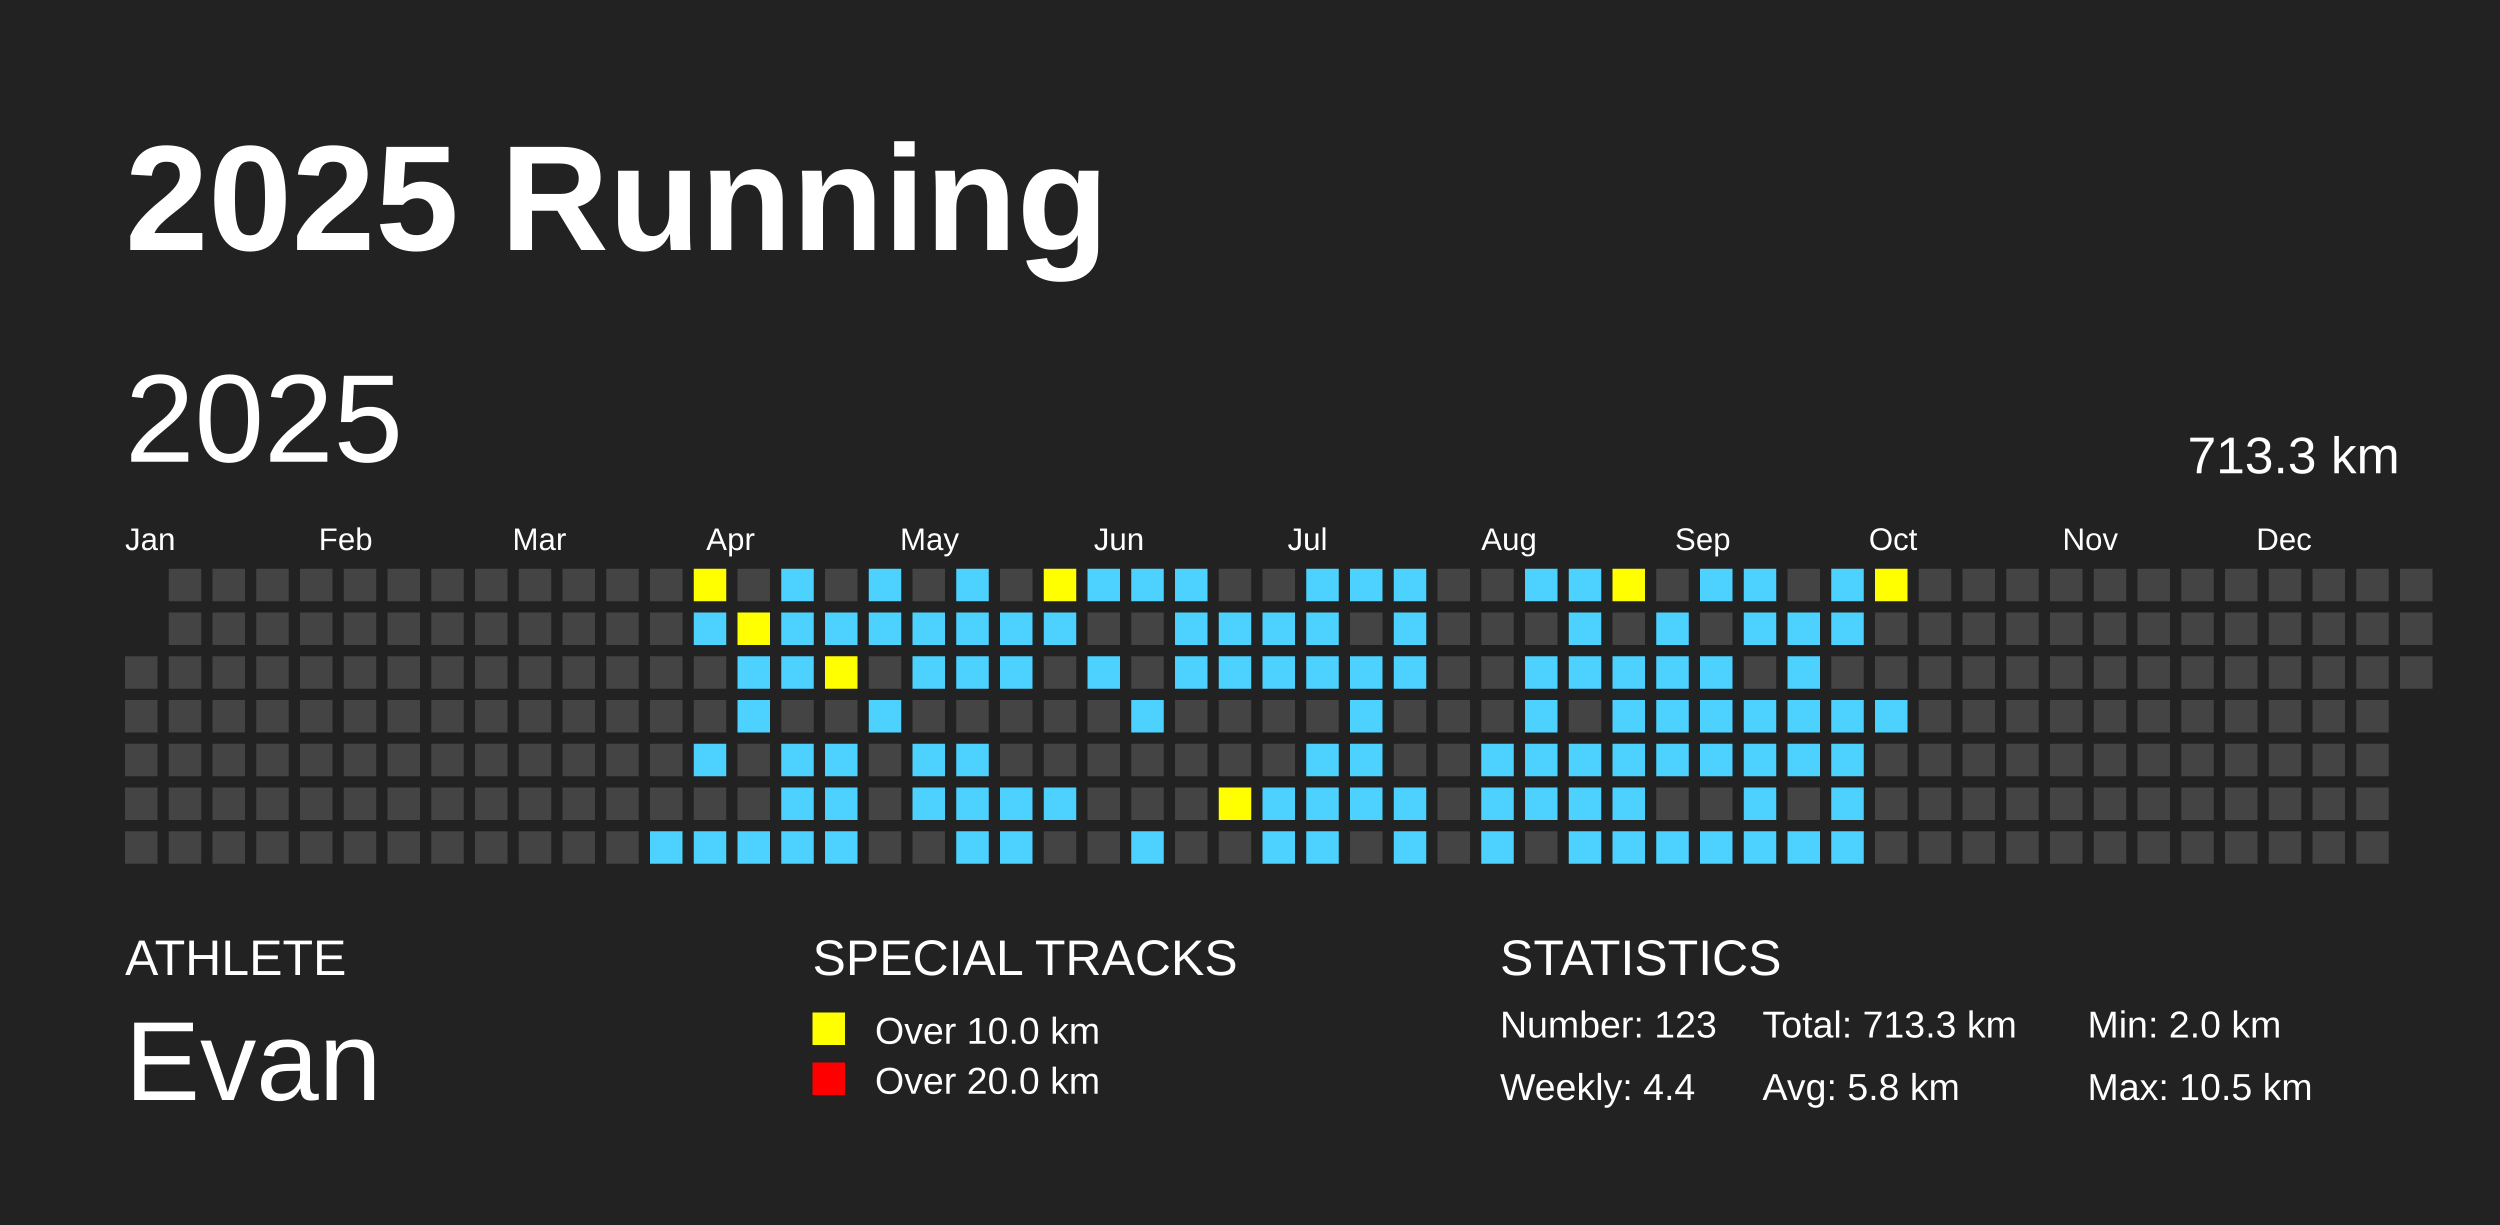
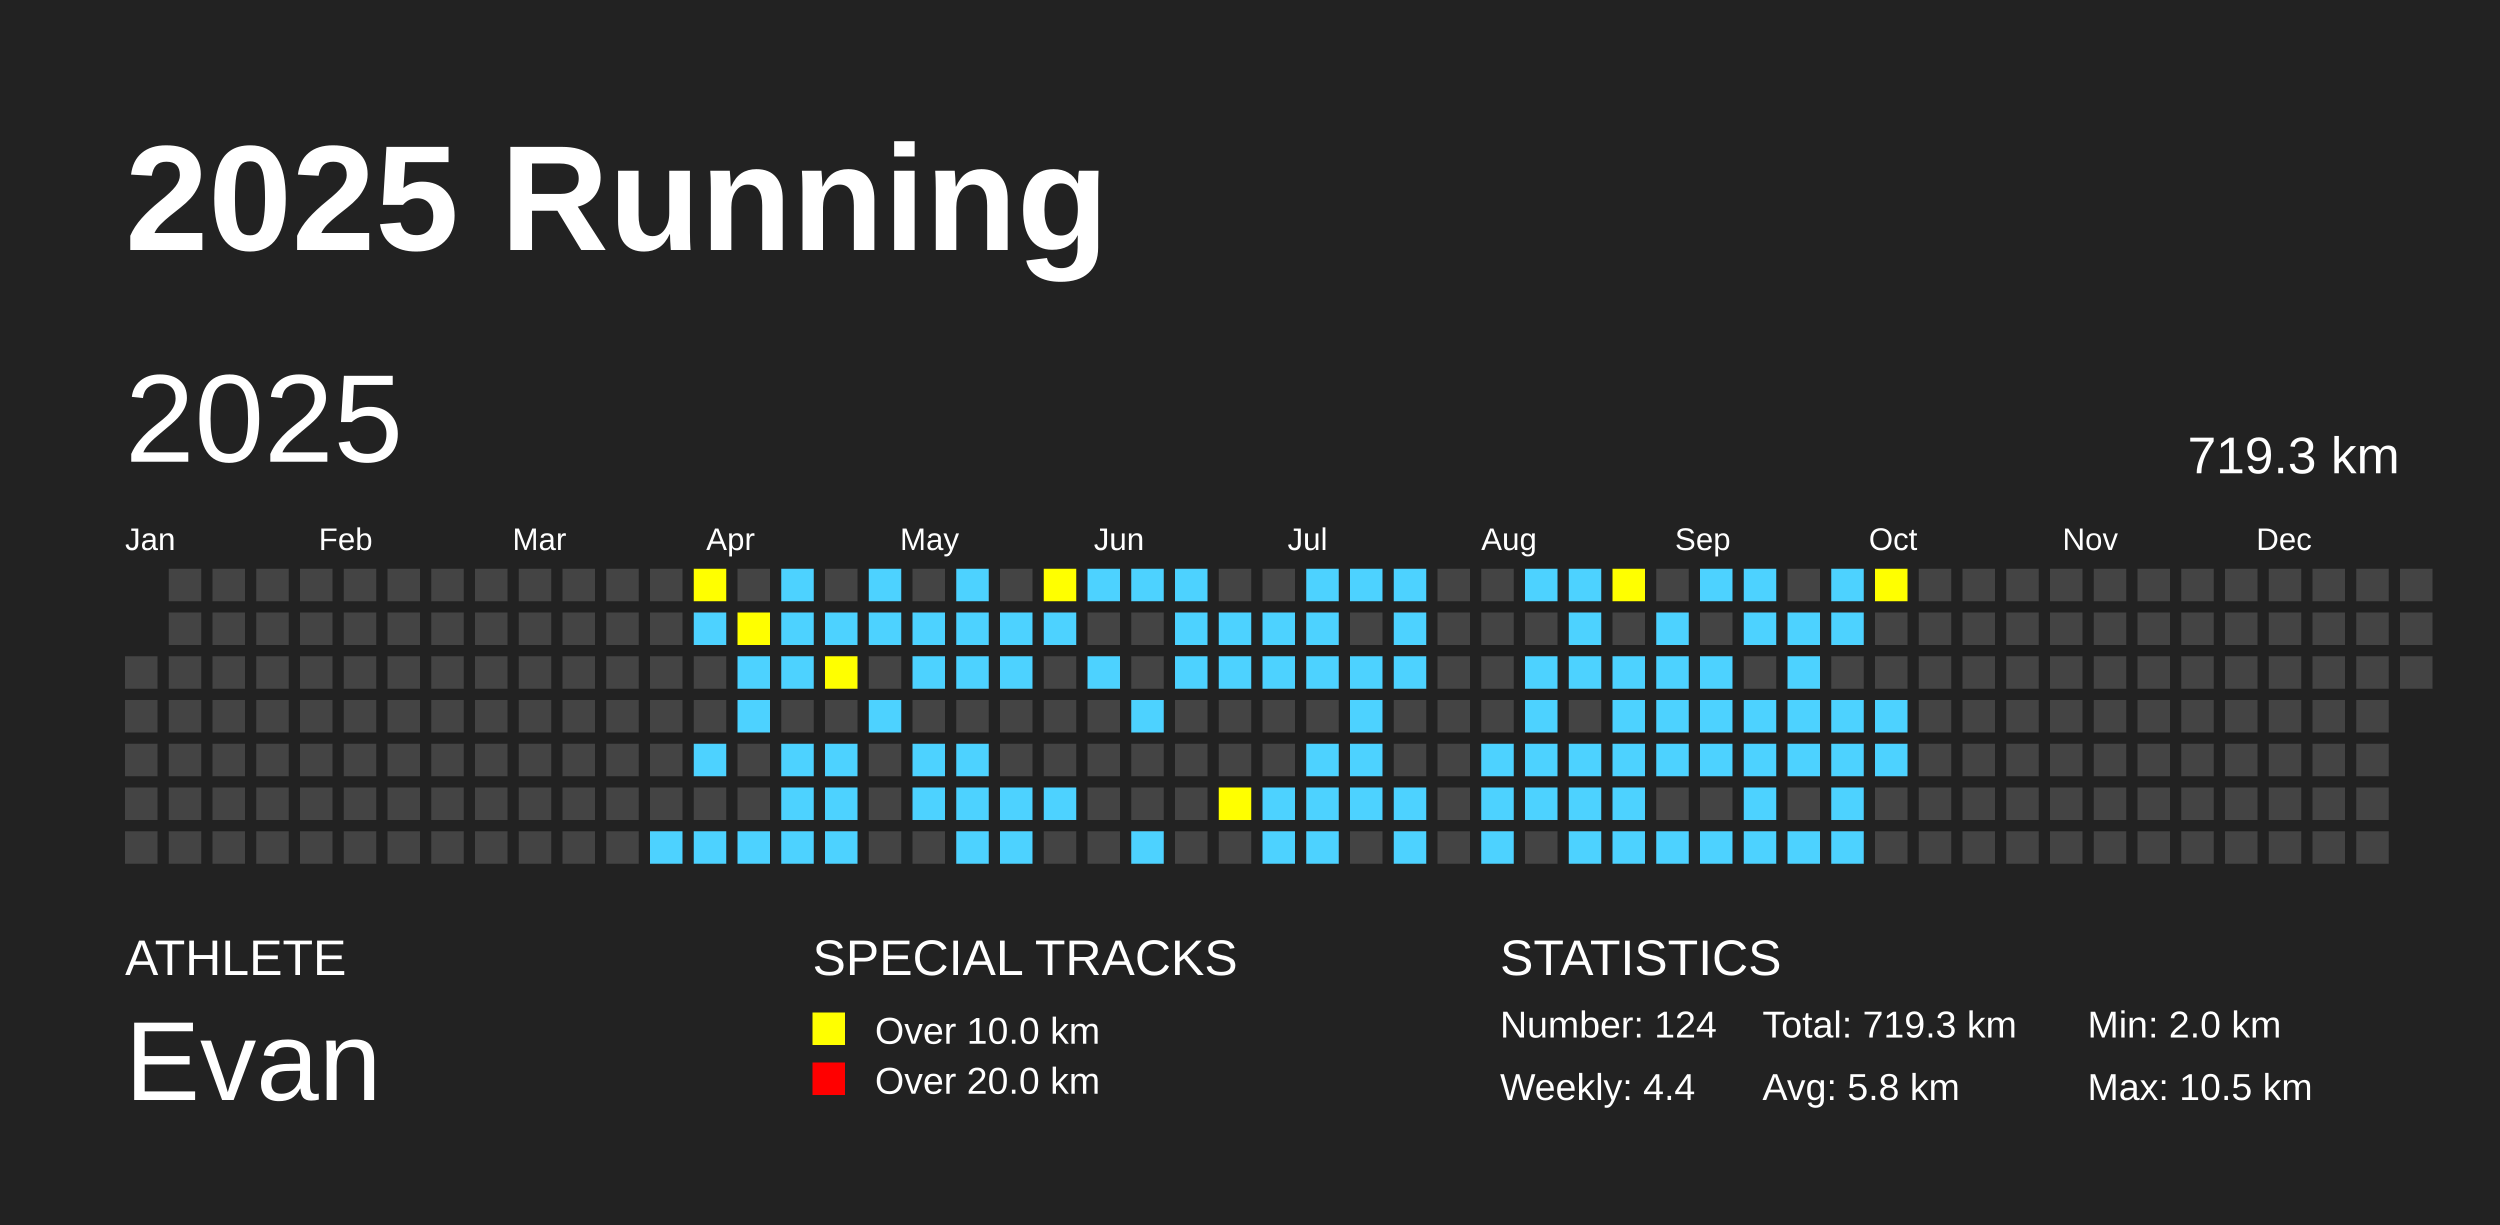
<svg xmlns="http://www.w3.org/2000/svg" baseProfile="full" height="98mm" version="1.1" viewBox="0,0,200,98" width="200mm">
  <defs />
  <rect fill="#222222" height="98" width="200" x="0" y="0" />
  <text fill="#FFFFFF" style="font-size:12px; font-family:Arial; font-weight:bold;" x="10" y="20">2025 Running</text>
  <text fill="#FFFFFF" style="font-size:4px; font-family:Arial" x="10" y="78">ATHLETE</text>
  <text fill="#FFFFFF" style="font-size:9px; font-family:Arial" x="10" y="88">Evan</text>
  <text fill="#FFFFFF" style="font-size:4px; font-family:Arial" x="65" y="78">SPECIAL TRACKS</text>
  <rect fill="yellow" height="2.6" width="2.6" x="65" y="81" />
  <text fill="#FFFFFF" style="font-size:3px; font-family:Arial" x="70" y="83.5">Over 10.0 km</text>
  <rect fill="red" height="2.6" width="2.6" x="65" y="85" />
  <text fill="#FFFFFF" style="font-size:3px; font-family:Arial" x="70" y="87.5">Over 20.0 km</text>
  <text fill="#FFFFFF" style="font-size:4px; font-family:Arial" x="120" y="78">STATISTICS</text>
-   <text fill="#FFFFFF" style="font-size:3px; font-family:Arial" x="120" y="83">Number: 123</text>
+   <text fill="#FFFFFF" style="font-size:3px; font-family:Arial" x="120" y="83">Number: 124</text>
  <text fill="#FFFFFF" style="font-size:3px; font-family:Arial" x="120" y="88">Weekly: 4.4</text>
-   <text fill="#FFFFFF" style="font-size:3px; font-family:Arial" x="141" y="83">Total: 713.3 km</text>
+   <text fill="#FFFFFF" style="font-size:3px; font-family:Arial" x="141" y="83">Total: 719.3 km</text>
  <text fill="#FFFFFF" style="font-size:3px; font-family:Arial" x="141" y="88">Avg: 5.8 km</text>
  <text fill="#FFFFFF" style="font-size:3px; font-family:Arial" x="167" y="83">Min: 2.0 km</text>
  <text fill="#FFFFFF" style="font-size:3px; font-family:Arial" x="167" y="88">Max: 10.5 km</text>
  <text dominant-baseline="hanging" fill="#FFFFFF" style="font-size:10.0px; font-family:Arial;" x="10" y="30">2025</text>
-   <text dominant-baseline="hanging" fill="#FFFFFF" style="font-size:4.125px; font-family:Arial;" x="175" y="35">713.3 km</text>
+   <text dominant-baseline="hanging" fill="#FFFFFF" style="font-size:4.125px; font-family:Arial;" x="175" y="35">719.3 km</text>
  <text fill="#FFFFFF" style="font-size:2.5px; font-family:Arial" x="10.0" y="44">Jan</text>
  <text fill="#FFFFFF" style="font-size:2.5px; font-family:Arial" x="25.5" y="44">Feb</text>
  <text fill="#FFFFFF" style="font-size:2.5px; font-family:Arial" x="41.0" y="44">Mar</text>
  <text fill="#FFFFFF" style="font-size:2.5px; font-family:Arial" x="56.5" y="44">Apr</text>
  <text fill="#FFFFFF" style="font-size:2.5px; font-family:Arial" x="72.0" y="44">May</text>
  <text fill="#FFFFFF" style="font-size:2.5px; font-family:Arial" x="87.5" y="44">Jun</text>
  <text fill="#FFFFFF" style="font-size:2.5px; font-family:Arial" x="103.0" y="44">Jul</text>
  <text fill="#FFFFFF" style="font-size:2.5px; font-family:Arial" x="118.5" y="44">Aug</text>
  <text fill="#FFFFFF" style="font-size:2.5px; font-family:Arial" x="134.0" y="44">Sep</text>
  <text fill="#FFFFFF" style="font-size:2.5px; font-family:Arial" x="149.5" y="44">Oct</text>
  <text fill="#FFFFFF" style="font-size:2.5px; font-family:Arial" x="165.0" y="44">Nov</text>
  <text fill="#FFFFFF" style="font-size:2.5px; font-family:Arial" x="180.5" y="44">Dec</text>
  <rect fill="#444444" height="2.6" width="2.6" x="10.0" y="52.5" />
  <rect fill="#444444" height="2.6" width="2.6" x="10.0" y="56.0" />
  <rect fill="#444444" height="2.6" width="2.6" x="10.0" y="59.5" />
  <rect fill="#444444" height="2.6" width="2.6" x="10.0" y="63.0" />
  <rect fill="#444444" height="2.6" width="2.6" x="10.0" y="66.5" />
  <rect fill="#444444" height="2.6" width="2.6" x="13.5" y="45.5" />
  <rect fill="#444444" height="2.6" width="2.6" x="13.5" y="49.0" />
  <rect fill="#444444" height="2.6" width="2.6" x="13.5" y="52.5" />
  <rect fill="#444444" height="2.6" width="2.6" x="13.5" y="56.0" />
  <rect fill="#444444" height="2.6" width="2.6" x="13.5" y="59.5" />
  <rect fill="#444444" height="2.6" width="2.6" x="13.5" y="63.0" />
  <rect fill="#444444" height="2.6" width="2.6" x="13.5" y="66.5" />
  <rect fill="#444444" height="2.6" width="2.6" x="17.0" y="45.5" />
  <rect fill="#444444" height="2.6" width="2.6" x="17.0" y="49.0" />
  <rect fill="#444444" height="2.6" width="2.6" x="17.0" y="52.5" />
  <rect fill="#444444" height="2.6" width="2.6" x="17.0" y="56.0" />
  <rect fill="#444444" height="2.6" width="2.6" x="17.0" y="59.5" />
  <rect fill="#444444" height="2.6" width="2.6" x="17.0" y="63.0" />
  <rect fill="#444444" height="2.6" width="2.6" x="17.0" y="66.5" />
  <rect fill="#444444" height="2.6" width="2.6" x="20.5" y="45.5" />
  <rect fill="#444444" height="2.6" width="2.6" x="20.5" y="49.0" />
  <rect fill="#444444" height="2.6" width="2.6" x="20.5" y="52.5" />
  <rect fill="#444444" height="2.6" width="2.6" x="20.5" y="56.0" />
  <rect fill="#444444" height="2.6" width="2.6" x="20.5" y="59.5" />
  <rect fill="#444444" height="2.6" width="2.6" x="20.5" y="63.0" />
  <rect fill="#444444" height="2.6" width="2.6" x="20.5" y="66.5" />
  <rect fill="#444444" height="2.6" width="2.6" x="24.0" y="45.5" />
  <rect fill="#444444" height="2.6" width="2.6" x="24.0" y="49.0" />
  <rect fill="#444444" height="2.6" width="2.6" x="24.0" y="52.5" />
  <rect fill="#444444" height="2.6" width="2.6" x="24.0" y="56.0" />
  <rect fill="#444444" height="2.6" width="2.6" x="24.0" y="59.5" />
  <rect fill="#444444" height="2.6" width="2.6" x="24.0" y="63.0" />
  <rect fill="#444444" height="2.6" width="2.6" x="24.0" y="66.5" />
  <rect fill="#444444" height="2.6" width="2.6" x="27.5" y="45.5" />
  <rect fill="#444444" height="2.6" width="2.6" x="27.5" y="49.0" />
  <rect fill="#444444" height="2.6" width="2.6" x="27.5" y="52.5" />
  <rect fill="#444444" height="2.6" width="2.6" x="27.5" y="56.0" />
  <rect fill="#444444" height="2.6" width="2.6" x="27.5" y="59.5" />
  <rect fill="#444444" height="2.6" width="2.6" x="27.5" y="63.0" />
  <rect fill="#444444" height="2.6" width="2.6" x="27.5" y="66.5" />
  <rect fill="#444444" height="2.6" width="2.6" x="31.0" y="45.5" />
  <rect fill="#444444" height="2.6" width="2.6" x="31.0" y="49.0" />
  <rect fill="#444444" height="2.6" width="2.6" x="31.0" y="52.5" />
  <rect fill="#444444" height="2.6" width="2.6" x="31.0" y="56.0" />
  <rect fill="#444444" height="2.6" width="2.6" x="31.0" y="59.5" />
  <rect fill="#444444" height="2.6" width="2.6" x="31.0" y="63.0" />
  <rect fill="#444444" height="2.6" width="2.6" x="31.0" y="66.5" />
  <rect fill="#444444" height="2.6" width="2.6" x="34.5" y="45.5" />
  <rect fill="#444444" height="2.6" width="2.6" x="34.5" y="49.0" />
  <rect fill="#444444" height="2.6" width="2.6" x="34.5" y="52.5" />
  <rect fill="#444444" height="2.6" width="2.6" x="34.5" y="56.0" />
  <rect fill="#444444" height="2.6" width="2.6" x="34.5" y="59.5" />
  <rect fill="#444444" height="2.6" width="2.6" x="34.5" y="63.0" />
  <rect fill="#444444" height="2.6" width="2.6" x="34.5" y="66.5" />
  <rect fill="#444444" height="2.6" width="2.6" x="38.0" y="45.5" />
  <rect fill="#444444" height="2.6" width="2.6" x="38.0" y="49.0" />
  <rect fill="#444444" height="2.6" width="2.6" x="38.0" y="52.5" />
  <rect fill="#444444" height="2.6" width="2.6" x="38.0" y="56.0" />
  <rect fill="#444444" height="2.6" width="2.6" x="38.0" y="59.5" />
  <rect fill="#444444" height="2.6" width="2.6" x="38.0" y="63.0" />
  <rect fill="#444444" height="2.6" width="2.6" x="38.0" y="66.5" />
  <rect fill="#444444" height="2.6" width="2.6" x="41.5" y="45.5" />
  <rect fill="#444444" height="2.6" width="2.6" x="41.5" y="49.0" />
  <rect fill="#444444" height="2.6" width="2.6" x="41.5" y="52.5" />
  <rect fill="#444444" height="2.6" width="2.6" x="41.5" y="56.0" />
  <rect fill="#444444" height="2.6" width="2.6" x="41.5" y="59.5" />
  <rect fill="#444444" height="2.6" width="2.6" x="41.5" y="63.0" />
  <rect fill="#444444" height="2.6" width="2.6" x="41.5" y="66.5" />
  <rect fill="#444444" height="2.6" width="2.6" x="45.0" y="45.5" />
  <rect fill="#444444" height="2.6" width="2.6" x="45.0" y="49.0" />
  <rect fill="#444444" height="2.6" width="2.6" x="45.0" y="52.5" />
  <rect fill="#444444" height="2.6" width="2.6" x="45.0" y="56.0" />
  <rect fill="#444444" height="2.6" width="2.6" x="45.0" y="59.5" />
  <rect fill="#444444" height="2.6" width="2.6" x="45.0" y="63.0" />
  <rect fill="#444444" height="2.6" width="2.6" x="45.0" y="66.5" />
  <rect fill="#444444" height="2.6" width="2.6" x="48.5" y="45.5" />
  <rect fill="#444444" height="2.6" width="2.6" x="48.5" y="49.0" />
  <rect fill="#444444" height="2.6" width="2.6" x="48.5" y="52.5" />
  <rect fill="#444444" height="2.6" width="2.6" x="48.5" y="56.0" />
  <rect fill="#444444" height="2.6" width="2.6" x="48.5" y="59.5" />
  <rect fill="#444444" height="2.6" width="2.6" x="48.5" y="63.0" />
  <rect fill="#444444" height="2.6" width="2.6" x="48.5" y="66.5" />
  <rect fill="#444444" height="2.6" width="2.6" x="52.0" y="45.5" />
  <rect fill="#444444" height="2.6" width="2.6" x="52.0" y="49.0" />
  <rect fill="#444444" height="2.6" width="2.6" x="52.0" y="52.5" />
  <rect fill="#444444" height="2.6" width="2.6" x="52.0" y="56.0" />
  <rect fill="#444444" height="2.6" width="2.6" x="52.0" y="59.5" />
  <rect fill="#444444" height="2.6" width="2.6" x="52.0" y="63.0" />
  <rect fill="#4DD2FF" height="2.6" width="2.6" x="52.0" y="66.5" />
  <rect fill="yellow" height="2.6" width="2.6" x="55.5" y="45.5" />
  <rect fill="#4DD2FF" height="2.6" width="2.6" x="55.5" y="49.0" />
  <rect fill="#444444" height="2.6" width="2.6" x="55.5" y="52.5" />
  <rect fill="#444444" height="2.6" width="2.6" x="55.5" y="56.0" />
  <rect fill="#4DD2FF" height="2.6" width="2.6" x="55.5" y="59.5" />
  <rect fill="#444444" height="2.6" width="2.6" x="55.5" y="63.0" />
  <rect fill="#4DD2FF" height="2.6" width="2.6" x="55.5" y="66.5" />
  <rect fill="#444444" height="2.6" width="2.6" x="59.0" y="45.5" />
  <rect fill="yellow" height="2.6" width="2.6" x="59.0" y="49.0" />
  <rect fill="#4DD2FF" height="2.6" width="2.6" x="59.0" y="52.5" />
  <rect fill="#4DD2FF" height="2.6" width="2.6" x="59.0" y="56.0" />
  <rect fill="#444444" height="2.6" width="2.6" x="59.0" y="59.5" />
  <rect fill="#444444" height="2.6" width="2.6" x="59.0" y="63.0" />
  <rect fill="#4DD2FF" height="2.6" width="2.6" x="59.0" y="66.5" />
  <rect fill="#4DD2FF" height="2.6" width="2.6" x="62.5" y="45.5" />
  <rect fill="#4DD2FF" height="2.6" width="2.6" x="62.5" y="49.0" />
  <rect fill="#4DD2FF" height="2.6" width="2.6" x="62.5" y="52.5" />
  <rect fill="#444444" height="2.6" width="2.6" x="62.5" y="56.0" />
  <rect fill="#4DD2FF" height="2.6" width="2.6" x="62.5" y="59.5" />
  <rect fill="#4DD2FF" height="2.6" width="2.6" x="62.5" y="63.0" />
  <rect fill="#4DD2FF" height="2.6" width="2.6" x="62.5" y="66.5" />
  <rect fill="#444444" height="2.6" width="2.6" x="66.0" y="45.5" />
  <rect fill="#4DD2FF" height="2.6" width="2.6" x="66.0" y="49.0" />
  <rect fill="yellow" height="2.6" width="2.6" x="66.0" y="52.5" />
  <rect fill="#444444" height="2.6" width="2.6" x="66.0" y="56.0" />
  <rect fill="#4DD2FF" height="2.6" width="2.6" x="66.0" y="59.5" />
  <rect fill="#4DD2FF" height="2.6" width="2.6" x="66.0" y="63.0" />
  <rect fill="#4DD2FF" height="2.6" width="2.6" x="66.0" y="66.5" />
  <rect fill="#4DD2FF" height="2.6" width="2.6" x="69.5" y="45.5" />
  <rect fill="#4DD2FF" height="2.6" width="2.6" x="69.5" y="49.0" />
  <rect fill="#444444" height="2.6" width="2.6" x="69.5" y="52.5" />
  <rect fill="#4DD2FF" height="2.6" width="2.6" x="69.5" y="56.0" />
  <rect fill="#444444" height="2.6" width="2.6" x="69.5" y="59.5" />
  <rect fill="#444444" height="2.6" width="2.6" x="69.5" y="63.0" />
  <rect fill="#444444" height="2.6" width="2.6" x="69.5" y="66.5" />
  <rect fill="#444444" height="2.6" width="2.6" x="73.0" y="45.5" />
  <rect fill="#4DD2FF" height="2.6" width="2.6" x="73.0" y="49.0" />
  <rect fill="#4DD2FF" height="2.6" width="2.6" x="73.0" y="52.5" />
  <rect fill="#444444" height="2.6" width="2.6" x="73.0" y="56.0" />
  <rect fill="#4DD2FF" height="2.6" width="2.6" x="73.0" y="59.5" />
  <rect fill="#4DD2FF" height="2.6" width="2.6" x="73.0" y="63.0" />
  <rect fill="#444444" height="2.6" width="2.6" x="73.0" y="66.5" />
  <rect fill="#4DD2FF" height="2.6" width="2.6" x="76.5" y="45.5" />
  <rect fill="#4DD2FF" height="2.6" width="2.6" x="76.5" y="49.0" />
  <rect fill="#4DD2FF" height="2.6" width="2.6" x="76.5" y="52.5" />
  <rect fill="#444444" height="2.6" width="2.6" x="76.5" y="56.0" />
  <rect fill="#4DD2FF" height="2.6" width="2.6" x="76.5" y="59.5" />
  <rect fill="#4DD2FF" height="2.6" width="2.6" x="76.5" y="63.0" />
  <rect fill="#4DD2FF" height="2.6" width="2.6" x="76.5" y="66.5" />
  <rect fill="#444444" height="2.6" width="2.6" x="80.0" y="45.5" />
  <rect fill="#4DD2FF" height="2.6" width="2.6" x="80.0" y="49.0" />
  <rect fill="#4DD2FF" height="2.6" width="2.6" x="80.0" y="52.5" />
  <rect fill="#444444" height="2.6" width="2.6" x="80.0" y="56.0" />
  <rect fill="#444444" height="2.6" width="2.6" x="80.0" y="59.5" />
  <rect fill="#4DD2FF" height="2.6" width="2.6" x="80.0" y="63.0" />
  <rect fill="#4DD2FF" height="2.6" width="2.6" x="80.0" y="66.5" />
  <rect fill="yellow" height="2.6" width="2.6" x="83.5" y="45.5" />
  <rect fill="#4DD2FF" height="2.6" width="2.6" x="83.5" y="49.0" />
  <rect fill="#444444" height="2.6" width="2.6" x="83.5" y="52.5" />
  <rect fill="#444444" height="2.6" width="2.6" x="83.5" y="56.0" />
  <rect fill="#444444" height="2.6" width="2.6" x="83.5" y="59.5" />
  <rect fill="#4DD2FF" height="2.6" width="2.6" x="83.5" y="63.0" />
  <rect fill="#444444" height="2.6" width="2.6" x="83.5" y="66.5" />
  <rect fill="#4DD2FF" height="2.6" width="2.6" x="87.0" y="45.5" />
  <rect fill="#444444" height="2.6" width="2.6" x="87.0" y="49.0" />
  <rect fill="#4DD2FF" height="2.6" width="2.6" x="87.0" y="52.5" />
  <rect fill="#444444" height="2.6" width="2.6" x="87.0" y="56.0" />
  <rect fill="#444444" height="2.6" width="2.6" x="87.0" y="59.5" />
  <rect fill="#444444" height="2.6" width="2.6" x="87.0" y="63.0" />
  <rect fill="#444444" height="2.6" width="2.6" x="87.0" y="66.5" />
  <rect fill="#4DD2FF" height="2.6" width="2.6" x="90.5" y="45.5" />
  <rect fill="#444444" height="2.6" width="2.6" x="90.5" y="49.0" />
  <rect fill="#444444" height="2.6" width="2.6" x="90.5" y="52.5" />
  <rect fill="#4DD2FF" height="2.6" width="2.6" x="90.5" y="56.0" />
  <rect fill="#444444" height="2.6" width="2.6" x="90.5" y="59.5" />
  <rect fill="#444444" height="2.6" width="2.6" x="90.5" y="63.0" />
  <rect fill="#4DD2FF" height="2.6" width="2.6" x="90.5" y="66.5" />
  <rect fill="#4DD2FF" height="2.6" width="2.6" x="94.0" y="45.5" />
  <rect fill="#4DD2FF" height="2.6" width="2.6" x="94.0" y="49.0" />
  <rect fill="#4DD2FF" height="2.6" width="2.6" x="94.0" y="52.5" />
  <rect fill="#444444" height="2.6" width="2.6" x="94.0" y="56.0" />
  <rect fill="#444444" height="2.6" width="2.6" x="94.0" y="59.5" />
  <rect fill="#444444" height="2.6" width="2.6" x="94.0" y="63.0" />
  <rect fill="#444444" height="2.6" width="2.6" x="94.0" y="66.5" />
  <rect fill="#444444" height="2.6" width="2.6" x="97.5" y="45.5" />
  <rect fill="#4DD2FF" height="2.6" width="2.6" x="97.5" y="49.0" />
  <rect fill="#4DD2FF" height="2.6" width="2.6" x="97.5" y="52.5" />
  <rect fill="#444444" height="2.6" width="2.6" x="97.5" y="56.0" />
  <rect fill="#444444" height="2.6" width="2.6" x="97.5" y="59.5" />
  <rect fill="yellow" height="2.6" width="2.6" x="97.5" y="63.0" />
  <rect fill="#444444" height="2.6" width="2.6" x="97.5" y="66.5" />
  <rect fill="#444444" height="2.6" width="2.6" x="101.0" y="45.5" />
  <rect fill="#4DD2FF" height="2.6" width="2.6" x="101.0" y="49.0" />
  <rect fill="#4DD2FF" height="2.6" width="2.6" x="101.0" y="52.5" />
  <rect fill="#444444" height="2.6" width="2.6" x="101.0" y="56.0" />
  <rect fill="#444444" height="2.6" width="2.6" x="101.0" y="59.5" />
  <rect fill="#4DD2FF" height="2.6" width="2.6" x="101.0" y="63.0" />
  <rect fill="#4DD2FF" height="2.6" width="2.6" x="101.0" y="66.5" />
  <rect fill="#4DD2FF" height="2.6" width="2.6" x="104.5" y="45.5" />
  <rect fill="#4DD2FF" height="2.6" width="2.6" x="104.5" y="49.0" />
  <rect fill="#4DD2FF" height="2.6" width="2.6" x="104.5" y="52.5" />
  <rect fill="#444444" height="2.6" width="2.6" x="104.5" y="56.0" />
  <rect fill="#4DD2FF" height="2.6" width="2.6" x="104.5" y="59.5" />
  <rect fill="#4DD2FF" height="2.6" width="2.6" x="104.5" y="63.0" />
  <rect fill="#4DD2FF" height="2.6" width="2.6" x="104.5" y="66.5" />
  <rect fill="#4DD2FF" height="2.6" width="2.6" x="108.0" y="45.5" />
  <rect fill="#444444" height="2.6" width="2.6" x="108.0" y="49.0" />
  <rect fill="#4DD2FF" height="2.6" width="2.6" x="108.0" y="52.5" />
  <rect fill="#4DD2FF" height="2.6" width="2.6" x="108.0" y="56.0" />
  <rect fill="#4DD2FF" height="2.6" width="2.6" x="108.0" y="59.5" />
  <rect fill="#4DD2FF" height="2.6" width="2.6" x="108.0" y="63.0" />
  <rect fill="#444444" height="2.6" width="2.6" x="108.0" y="66.5" />
  <rect fill="#4DD2FF" height="2.6" width="2.6" x="111.5" y="45.5" />
  <rect fill="#4DD2FF" height="2.6" width="2.6" x="111.5" y="49.0" />
  <rect fill="#4DD2FF" height="2.6" width="2.6" x="111.5" y="52.5" />
  <rect fill="#444444" height="2.6" width="2.6" x="111.5" y="56.0" />
  <rect fill="#444444" height="2.6" width="2.6" x="111.5" y="59.5" />
  <rect fill="#4DD2FF" height="2.6" width="2.6" x="111.5" y="63.0" />
  <rect fill="#4DD2FF" height="2.6" width="2.6" x="111.5" y="66.5" />
  <rect fill="#444444" height="2.6" width="2.6" x="115.0" y="45.5" />
  <rect fill="#444444" height="2.6" width="2.6" x="115.0" y="49.0" />
  <rect fill="#444444" height="2.6" width="2.6" x="115.0" y="52.5" />
  <rect fill="#444444" height="2.6" width="2.6" x="115.0" y="56.0" />
  <rect fill="#444444" height="2.6" width="2.6" x="115.0" y="59.5" />
  <rect fill="#444444" height="2.6" width="2.6" x="115.0" y="63.0" />
  <rect fill="#444444" height="2.6" width="2.6" x="115.0" y="66.5" />
  <rect fill="#444444" height="2.6" width="2.6" x="118.5" y="45.5" />
  <rect fill="#444444" height="2.6" width="2.6" x="118.5" y="49.0" />
  <rect fill="#444444" height="2.6" width="2.6" x="118.5" y="52.5" />
  <rect fill="#444444" height="2.6" width="2.6" x="118.5" y="56.0" />
  <rect fill="#4DD2FF" height="2.6" width="2.6" x="118.5" y="59.5" />
  <rect fill="#4DD2FF" height="2.6" width="2.6" x="118.5" y="63.0" />
  <rect fill="#4DD2FF" height="2.6" width="2.6" x="118.5" y="66.5" />
  <rect fill="#4DD2FF" height="2.6" width="2.6" x="122.0" y="45.5" />
  <rect fill="#444444" height="2.6" width="2.6" x="122.0" y="49.0" />
  <rect fill="#4DD2FF" height="2.6" width="2.6" x="122.0" y="52.5" />
  <rect fill="#4DD2FF" height="2.6" width="2.6" x="122.0" y="56.0" />
  <rect fill="#4DD2FF" height="2.6" width="2.6" x="122.0" y="59.5" />
  <rect fill="#4DD2FF" height="2.6" width="2.6" x="122.0" y="63.0" />
  <rect fill="#444444" height="2.6" width="2.6" x="122.0" y="66.5" />
  <rect fill="#4DD2FF" height="2.6" width="2.6" x="125.5" y="45.5" />
  <rect fill="#4DD2FF" height="2.6" width="2.6" x="125.5" y="49.0" />
  <rect fill="#4DD2FF" height="2.6" width="2.6" x="125.5" y="52.5" />
  <rect fill="#444444" height="2.6" width="2.6" x="125.5" y="56.0" />
  <rect fill="#4DD2FF" height="2.6" width="2.6" x="125.5" y="59.5" />
  <rect fill="#4DD2FF" height="2.6" width="2.6" x="125.5" y="63.0" />
  <rect fill="#4DD2FF" height="2.6" width="2.6" x="125.5" y="66.5" />
  <rect fill="yellow" height="2.6" width="2.6" x="129.0" y="45.5" />
  <rect fill="#444444" height="2.6" width="2.6" x="129.0" y="49.0" />
  <rect fill="#4DD2FF" height="2.6" width="2.6" x="129.0" y="52.5" />
  <rect fill="#4DD2FF" height="2.6" width="2.6" x="129.0" y="56.0" />
  <rect fill="#4DD2FF" height="2.6" width="2.6" x="129.0" y="59.5" />
  <rect fill="#4DD2FF" height="2.6" width="2.6" x="129.0" y="63.0" />
  <rect fill="#4DD2FF" height="2.6" width="2.6" x="129.0" y="66.5" />
  <rect fill="#444444" height="2.6" width="2.6" x="132.5" y="45.5" />
  <rect fill="#4DD2FF" height="2.6" width="2.6" x="132.5" y="49.0" />
  <rect fill="#4DD2FF" height="2.6" width="2.6" x="132.5" y="52.5" />
  <rect fill="#4DD2FF" height="2.6" width="2.6" x="132.5" y="56.0" />
  <rect fill="#4DD2FF" height="2.6" width="2.6" x="132.5" y="59.5" />
  <rect fill="#444444" height="2.6" width="2.6" x="132.5" y="63.0" />
  <rect fill="#4DD2FF" height="2.6" width="2.6" x="132.5" y="66.5" />
  <rect fill="#4DD2FF" height="2.6" width="2.6" x="136.0" y="45.5" />
  <rect fill="#444444" height="2.6" width="2.6" x="136.0" y="49.0" />
  <rect fill="#4DD2FF" height="2.6" width="2.6" x="136.0" y="52.5" />
  <rect fill="#4DD2FF" height="2.6" width="2.6" x="136.0" y="56.0" />
  <rect fill="#4DD2FF" height="2.6" width="2.6" x="136.0" y="59.5" />
  <rect fill="#444444" height="2.6" width="2.6" x="136.0" y="63.0" />
  <rect fill="#4DD2FF" height="2.6" width="2.6" x="136.0" y="66.5" />
  <rect fill="#4DD2FF" height="2.6" width="2.6" x="139.5" y="45.5" />
  <rect fill="#4DD2FF" height="2.6" width="2.6" x="139.5" y="49.0" />
  <rect fill="#444444" height="2.6" width="2.6" x="139.5" y="52.5" />
  <rect fill="#4DD2FF" height="2.6" width="2.6" x="139.5" y="56.0" />
  <rect fill="#4DD2FF" height="2.6" width="2.6" x="139.5" y="59.5" />
  <rect fill="#4DD2FF" height="2.6" width="2.6" x="139.5" y="63.0" />
  <rect fill="#4DD2FF" height="2.6" width="2.6" x="139.5" y="66.5" />
  <rect fill="#444444" height="2.6" width="2.6" x="143.0" y="45.5" />
  <rect fill="#4DD2FF" height="2.6" width="2.6" x="143.0" y="49.0" />
  <rect fill="#4DD2FF" height="2.6" width="2.6" x="143.0" y="52.5" />
  <rect fill="#4DD2FF" height="2.6" width="2.6" x="143.0" y="56.0" />
  <rect fill="#4DD2FF" height="2.6" width="2.6" x="143.0" y="59.5" />
  <rect fill="#444444" height="2.6" width="2.6" x="143.0" y="63.0" />
  <rect fill="#4DD2FF" height="2.6" width="2.6" x="143.0" y="66.5" />
  <rect fill="#4DD2FF" height="2.6" width="2.6" x="146.5" y="45.5" />
  <rect fill="#4DD2FF" height="2.6" width="2.6" x="146.5" y="49.0" />
  <rect fill="#444444" height="2.6" width="2.6" x="146.5" y="52.5" />
  <rect fill="#4DD2FF" height="2.6" width="2.6" x="146.5" y="56.0" />
  <rect fill="#4DD2FF" height="2.6" width="2.6" x="146.5" y="59.5" />
  <rect fill="#4DD2FF" height="2.6" width="2.6" x="146.5" y="63.0" />
  <rect fill="#4DD2FF" height="2.6" width="2.6" x="146.5" y="66.5" />
  <rect fill="yellow" height="2.6" width="2.6" x="150.0" y="45.5" />
  <rect fill="#444444" height="2.6" width="2.6" x="150.0" y="49.0" />
  <rect fill="#444444" height="2.6" width="2.6" x="150.0" y="52.5" />
  <rect fill="#4DD2FF" height="2.6" width="2.6" x="150.0" y="56.0" />
-   <rect fill="#444444" height="2.6" width="2.6" x="150.0" y="59.5" />
+   <rect fill="#4DD2FF" height="2.6" width="2.6" x="150.0" y="59.5" />
  <rect fill="#444444" height="2.6" width="2.6" x="150.0" y="63.0" />
  <rect fill="#444444" height="2.6" width="2.6" x="150.0" y="66.5" />
  <rect fill="#444444" height="2.6" width="2.6" x="153.5" y="45.5" />
  <rect fill="#444444" height="2.6" width="2.6" x="153.5" y="49.0" />
  <rect fill="#444444" height="2.6" width="2.6" x="153.5" y="52.5" />
  <rect fill="#444444" height="2.6" width="2.6" x="153.5" y="56.0" />
  <rect fill="#444444" height="2.6" width="2.6" x="153.5" y="59.5" />
  <rect fill="#444444" height="2.6" width="2.6" x="153.5" y="63.0" />
  <rect fill="#444444" height="2.6" width="2.6" x="153.5" y="66.5" />
  <rect fill="#444444" height="2.6" width="2.6" x="157.0" y="45.5" />
  <rect fill="#444444" height="2.6" width="2.6" x="157.0" y="49.0" />
  <rect fill="#444444" height="2.6" width="2.6" x="157.0" y="52.5" />
  <rect fill="#444444" height="2.6" width="2.6" x="157.0" y="56.0" />
  <rect fill="#444444" height="2.6" width="2.6" x="157.0" y="59.5" />
  <rect fill="#444444" height="2.6" width="2.6" x="157.0" y="63.0" />
  <rect fill="#444444" height="2.6" width="2.6" x="157.0" y="66.5" />
  <rect fill="#444444" height="2.6" width="2.6" x="160.5" y="45.5" />
  <rect fill="#444444" height="2.6" width="2.6" x="160.5" y="49.0" />
  <rect fill="#444444" height="2.6" width="2.6" x="160.5" y="52.5" />
  <rect fill="#444444" height="2.6" width="2.6" x="160.5" y="56.0" />
  <rect fill="#444444" height="2.6" width="2.6" x="160.5" y="59.5" />
  <rect fill="#444444" height="2.6" width="2.6" x="160.5" y="63.0" />
  <rect fill="#444444" height="2.6" width="2.6" x="160.5" y="66.5" />
  <rect fill="#444444" height="2.6" width="2.6" x="164.0" y="45.5" />
  <rect fill="#444444" height="2.6" width="2.6" x="164.0" y="49.0" />
  <rect fill="#444444" height="2.6" width="2.6" x="164.0" y="52.5" />
  <rect fill="#444444" height="2.6" width="2.6" x="164.0" y="56.0" />
  <rect fill="#444444" height="2.6" width="2.6" x="164.0" y="59.5" />
  <rect fill="#444444" height="2.6" width="2.6" x="164.0" y="63.0" />
  <rect fill="#444444" height="2.6" width="2.6" x="164.0" y="66.5" />
  <rect fill="#444444" height="2.6" width="2.6" x="167.5" y="45.5" />
  <rect fill="#444444" height="2.6" width="2.6" x="167.5" y="49.0" />
  <rect fill="#444444" height="2.6" width="2.6" x="167.5" y="52.5" />
  <rect fill="#444444" height="2.6" width="2.6" x="167.5" y="56.0" />
  <rect fill="#444444" height="2.6" width="2.6" x="167.5" y="59.5" />
  <rect fill="#444444" height="2.6" width="2.6" x="167.5" y="63.0" />
  <rect fill="#444444" height="2.6" width="2.6" x="167.5" y="66.5" />
  <rect fill="#444444" height="2.6" width="2.6" x="171.0" y="45.5" />
  <rect fill="#444444" height="2.6" width="2.6" x="171.0" y="49.0" />
  <rect fill="#444444" height="2.6" width="2.6" x="171.0" y="52.5" />
  <rect fill="#444444" height="2.6" width="2.6" x="171.0" y="56.0" />
  <rect fill="#444444" height="2.6" width="2.6" x="171.0" y="59.5" />
  <rect fill="#444444" height="2.6" width="2.6" x="171.0" y="63.0" />
  <rect fill="#444444" height="2.6" width="2.6" x="171.0" y="66.5" />
  <rect fill="#444444" height="2.6" width="2.6" x="174.5" y="45.5" />
  <rect fill="#444444" height="2.6" width="2.6" x="174.5" y="49.0" />
  <rect fill="#444444" height="2.6" width="2.6" x="174.5" y="52.5" />
  <rect fill="#444444" height="2.6" width="2.6" x="174.5" y="56.0" />
  <rect fill="#444444" height="2.6" width="2.6" x="174.5" y="59.5" />
  <rect fill="#444444" height="2.6" width="2.6" x="174.5" y="63.0" />
  <rect fill="#444444" height="2.6" width="2.6" x="174.5" y="66.5" />
  <rect fill="#444444" height="2.6" width="2.6" x="178.0" y="45.5" />
  <rect fill="#444444" height="2.6" width="2.6" x="178.0" y="49.0" />
  <rect fill="#444444" height="2.6" width="2.6" x="178.0" y="52.5" />
  <rect fill="#444444" height="2.6" width="2.6" x="178.0" y="56.0" />
  <rect fill="#444444" height="2.6" width="2.6" x="178.0" y="59.5" />
  <rect fill="#444444" height="2.6" width="2.6" x="178.0" y="63.0" />
  <rect fill="#444444" height="2.6" width="2.6" x="178.0" y="66.5" />
  <rect fill="#444444" height="2.6" width="2.6" x="181.5" y="45.5" />
  <rect fill="#444444" height="2.6" width="2.6" x="181.5" y="49.0" />
  <rect fill="#444444" height="2.6" width="2.6" x="181.5" y="52.5" />
  <rect fill="#444444" height="2.6" width="2.6" x="181.5" y="56.0" />
  <rect fill="#444444" height="2.6" width="2.6" x="181.5" y="59.5" />
  <rect fill="#444444" height="2.6" width="2.6" x="181.5" y="63.0" />
  <rect fill="#444444" height="2.6" width="2.6" x="181.5" y="66.5" />
  <rect fill="#444444" height="2.6" width="2.6" x="185.0" y="45.5" />
  <rect fill="#444444" height="2.6" width="2.6" x="185.0" y="49.0" />
  <rect fill="#444444" height="2.6" width="2.6" x="185.0" y="52.5" />
  <rect fill="#444444" height="2.6" width="2.6" x="185.0" y="56.0" />
  <rect fill="#444444" height="2.6" width="2.6" x="185.0" y="59.5" />
  <rect fill="#444444" height="2.6" width="2.6" x="185.0" y="63.0" />
  <rect fill="#444444" height="2.6" width="2.6" x="185.0" y="66.5" />
  <rect fill="#444444" height="2.6" width="2.6" x="188.5" y="45.5" />
  <rect fill="#444444" height="2.6" width="2.6" x="188.5" y="49.0" />
  <rect fill="#444444" height="2.6" width="2.6" x="188.5" y="52.5" />
  <rect fill="#444444" height="2.6" width="2.6" x="188.5" y="56.0" />
  <rect fill="#444444" height="2.6" width="2.6" x="188.5" y="59.5" />
  <rect fill="#444444" height="2.6" width="2.6" x="188.5" y="63.0" />
  <rect fill="#444444" height="2.6" width="2.6" x="188.5" y="66.5" />
  <rect fill="#444444" height="2.6" width="2.6" x="192.0" y="45.5" />
  <rect fill="#444444" height="2.6" width="2.6" x="192.0" y="49.0" />
  <rect fill="#444444" height="2.6" width="2.6" x="192.0" y="52.5" />
</svg>
